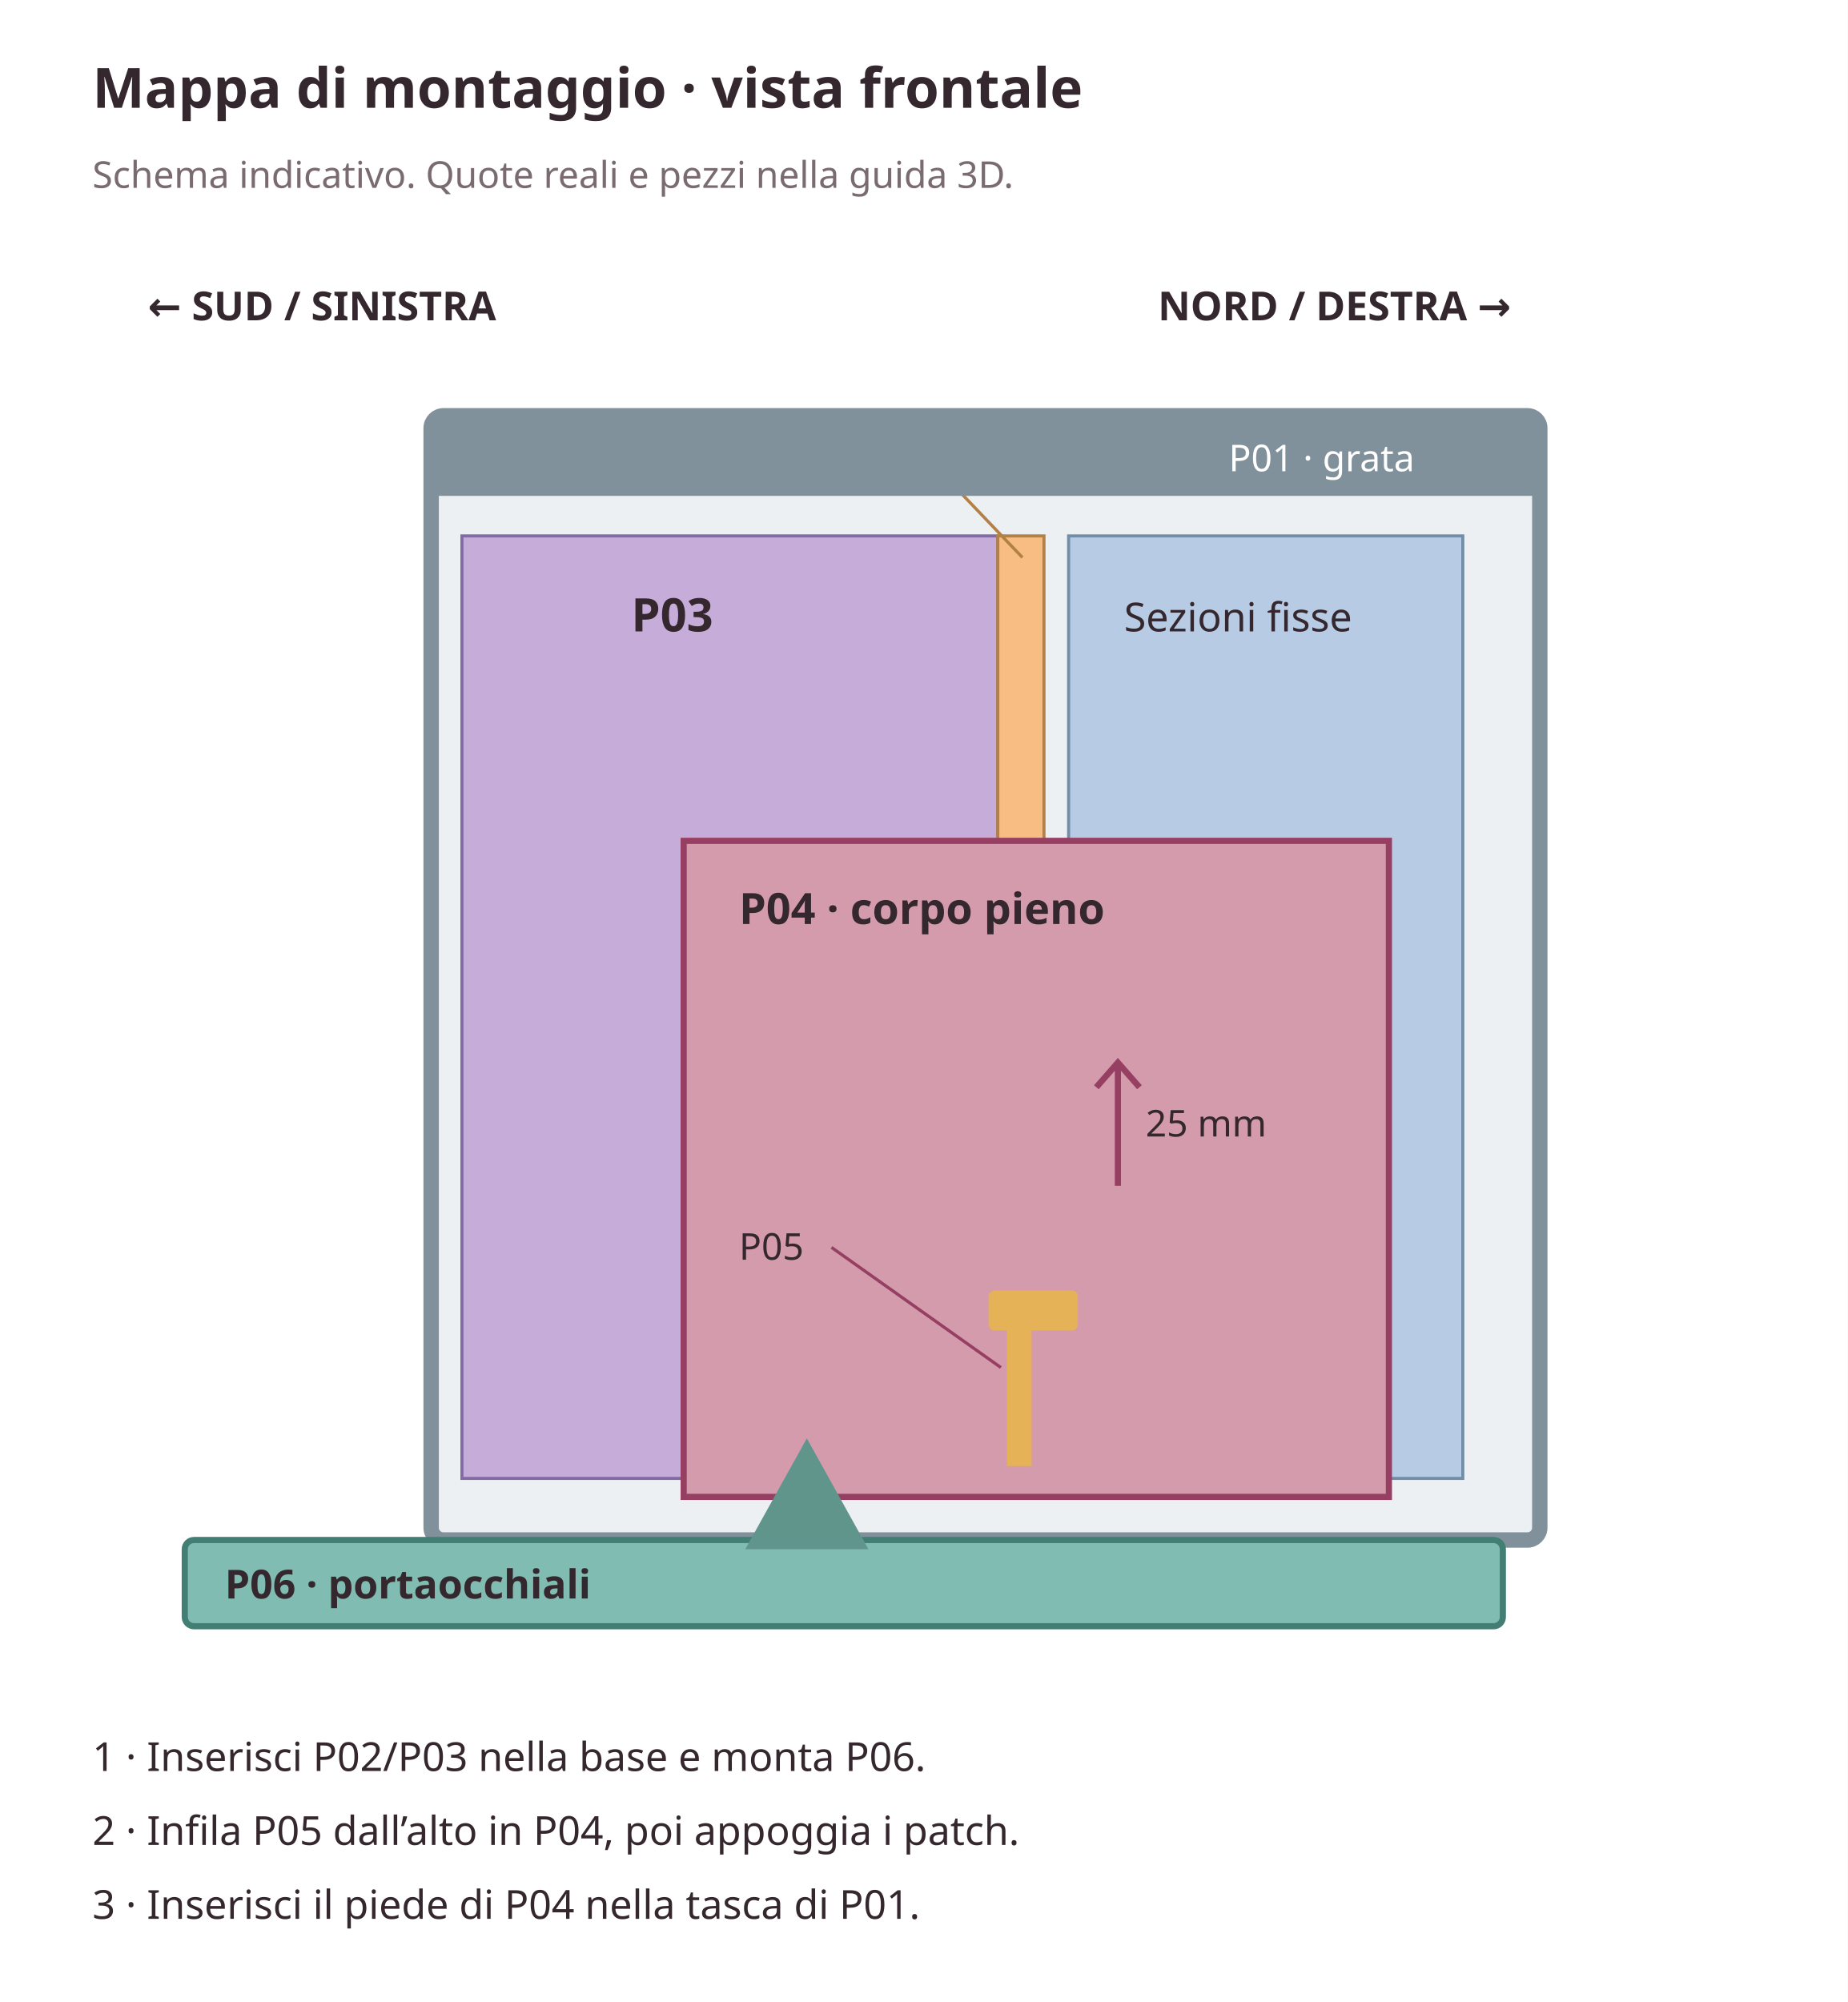
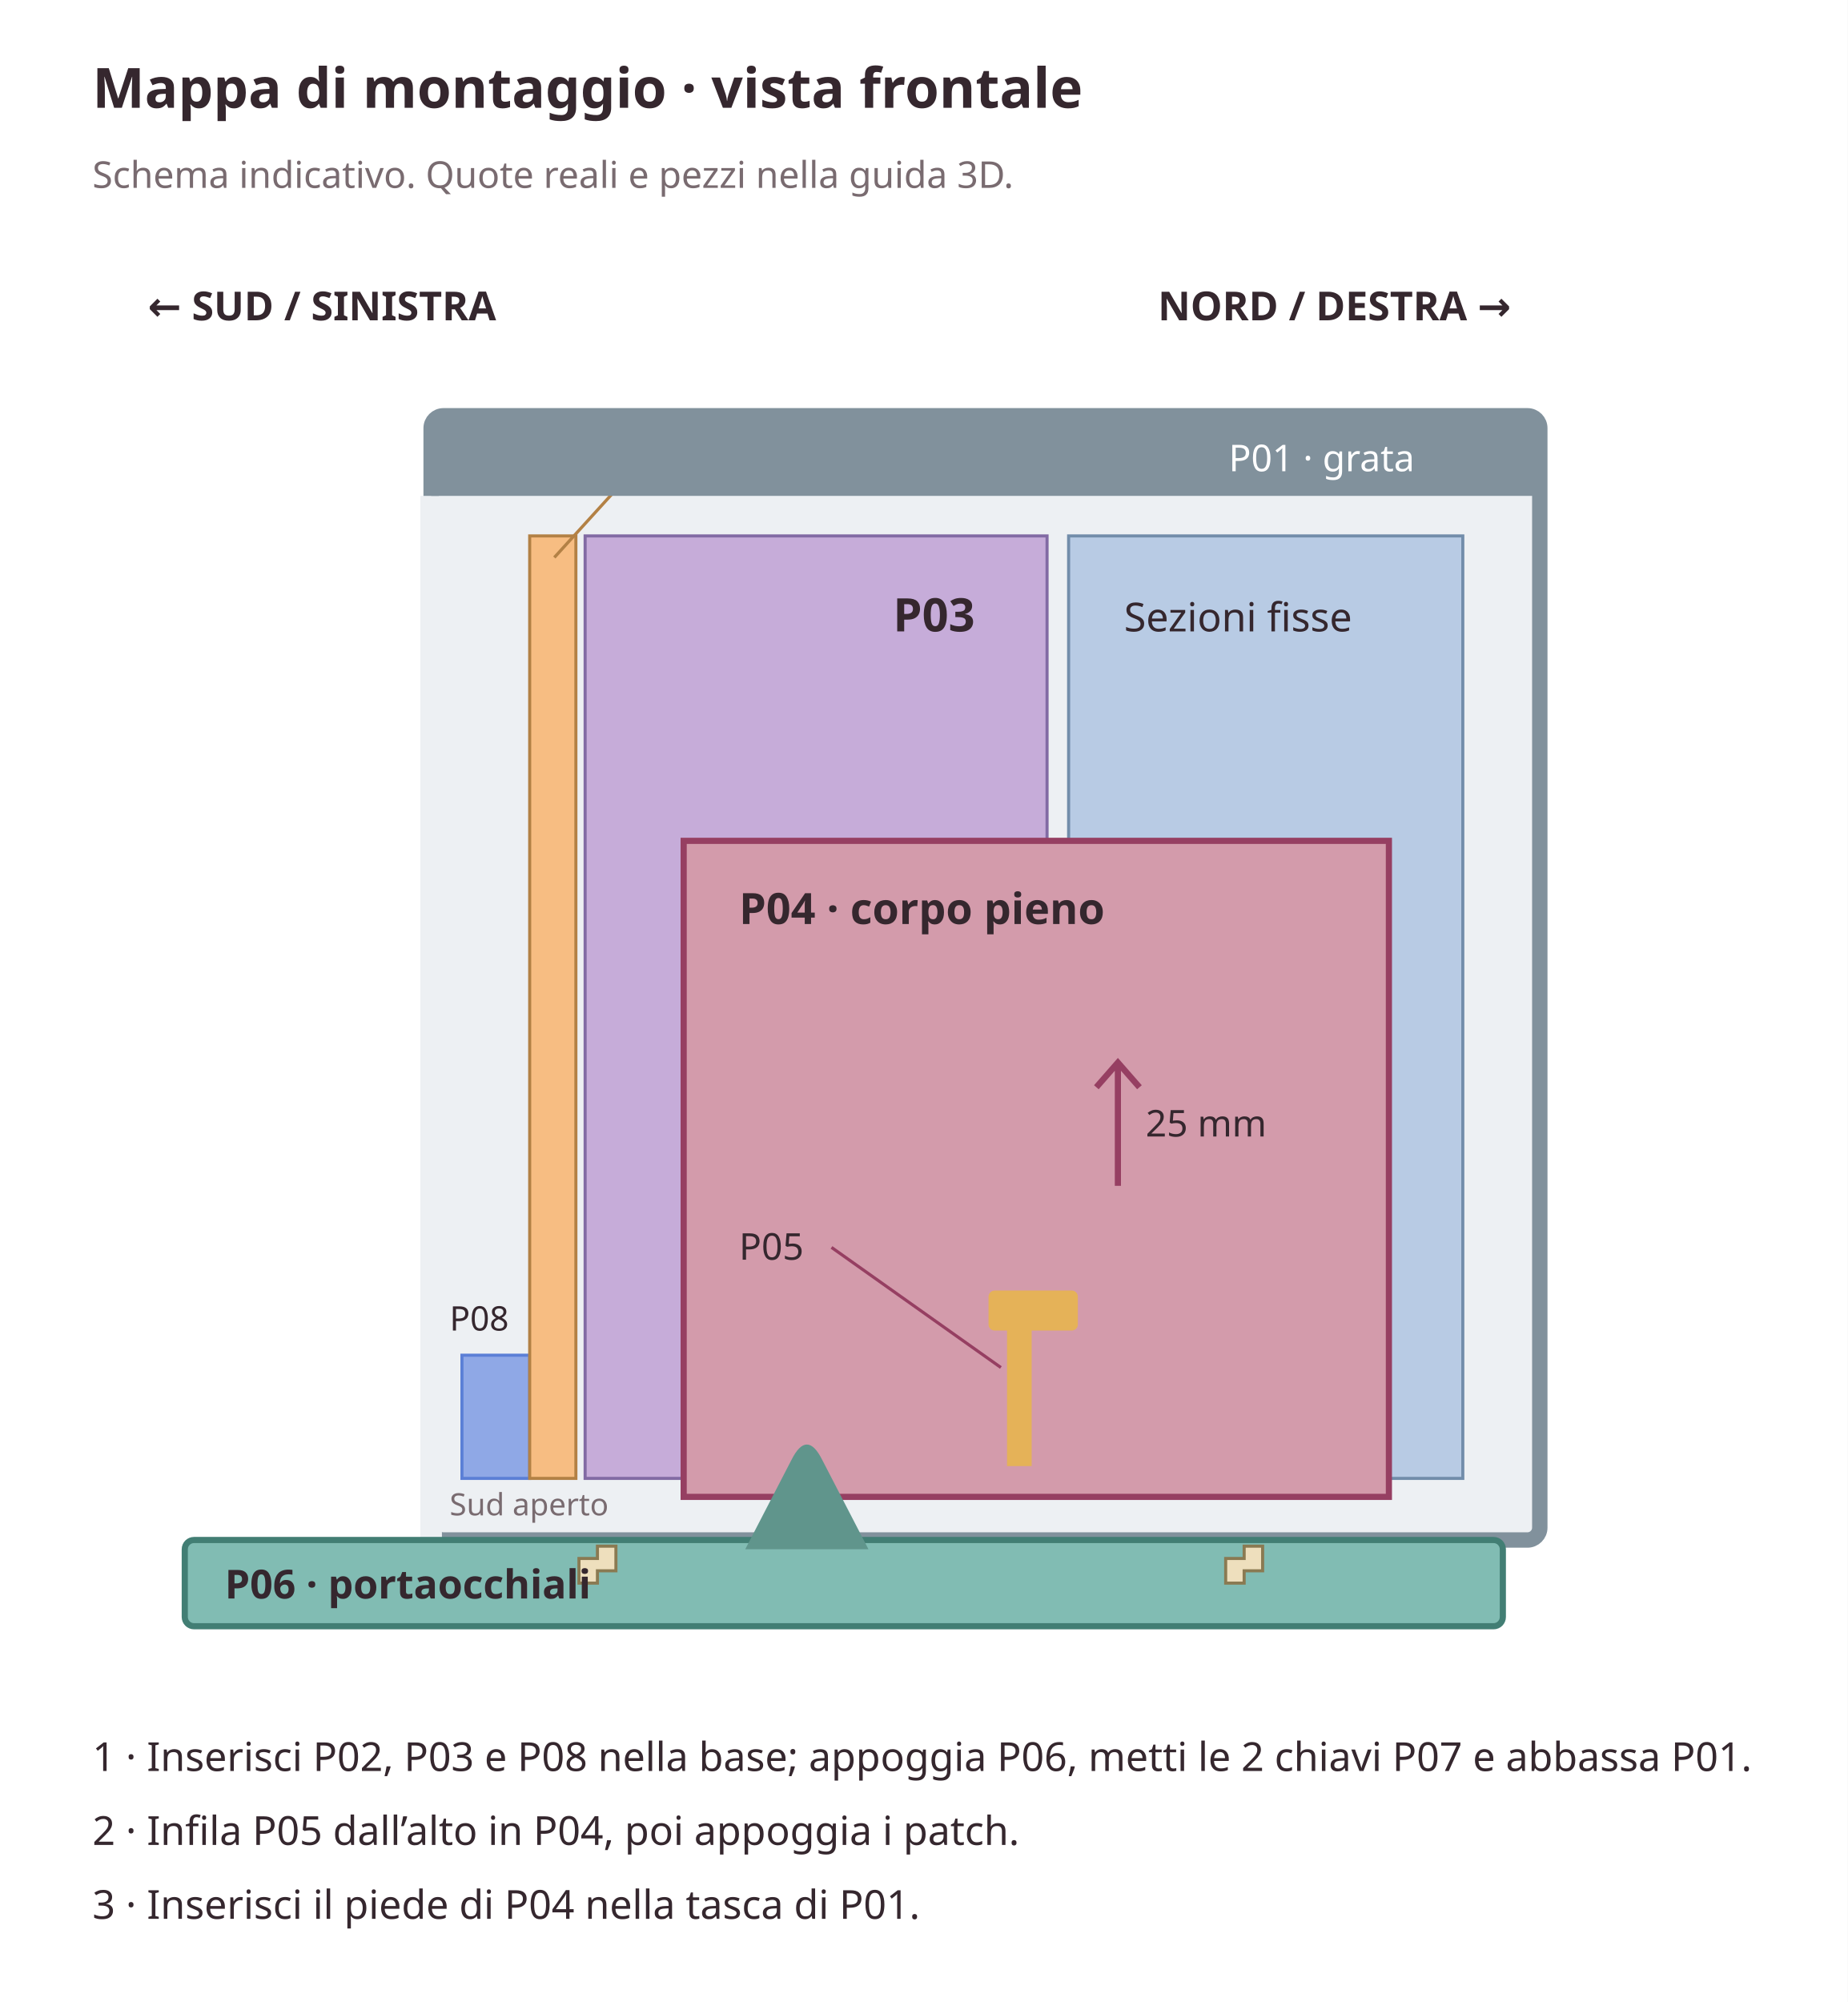
<svg xmlns="http://www.w3.org/2000/svg" viewBox="0 0 600 650">
  <rect width="600" height="650" fill="#fff" />
  <g font-family="system-ui,sans-serif" fill="#35272e">
    <text x="30" y="35" font-size="18" font-weight="700">Mappa di montaggio · vista frontale</text>
    <text x="30" y="61" font-size="12" fill="#796b70">Schema indicativo. Quote reali e pezzi nella guida 3D.</text>
    <text x="48" y="104" font-size="13" font-weight="700">← SUD / SINISTRA</text>
    <text x="376" y="104" font-size="13" font-weight="700">NORD / DESTRA →</text>
    <rect x="140" y="135" width="360" height="365" rx="4" fill="#edf0f3" stroke="#81919c" stroke-width="5" />
-     <rect x="150" y="174" width="174" height="306" fill="#c6acd9" stroke="#826ba4" />
-     <text x="205" y="205" font-size="15" font-weight="700">P03</text>
-     <rect x="324" y="174" width="15" height="306" fill="#f7bd82" stroke="#b38145" />
-     <path d="M332 181L311 159" stroke="#b38145" />
-     <text x="281" y="152" font-size="12">P02</text>
+     <path d="M140 161V500" stroke="#edf0f3" stroke-width="7" />
+     <text x="146" y="492" font-size="10" fill="#796b70">Sud aperto</text>
+     <rect x="150" y="440" width="22" height="40" fill="#8fa8e6" stroke="#5b7fd6" />
+     <text x="146" y="432" font-size="11">P08</text>
+     <rect x="172" y="174" width="15" height="306" fill="#f7bd82" stroke="#b38145" />
+     <path d="M180 181L200 159" stroke="#b38145" />
+     <text x="196" y="152" font-size="12">P02</text>
+     <rect x="190" y="174" width="150" height="306" fill="#c6acd9" stroke="#826ba4" />
+     <text x="290" y="205" font-size="15" font-weight="700">P03</text>
    <rect x="347" y="174" width="128" height="306" fill="#b8cbe4" stroke="#728daa" />
    <text x="365" y="205" font-size="13">Sezioni fisse</text>
    <rect x="140" y="137" width="360" height="24" fill="#81919c" />
    <text x="399" y="153" fill="#fff" font-size="12">P01 · grata</text>
    <rect x="222" y="273" width="229" height="213" fill="#d39bab" stroke="#963f62" stroke-width="2" />
    <text x="240" y="300" font-size="14" font-weight="700">P04 · corpo pieno</text>
    <path d="M331 476V427" stroke="#e5b258" stroke-width="8" />
    <rect x="321" y="419" width="29" height="13" rx="2" fill="#e5b258" />
    <path d="M363 385V345m-7 8l7-8 7 8" fill="none" stroke="#963f62" stroke-width="2" />
    <text x="372" y="369" font-size="12">25 mm</text>
    <text x="240" y="409" font-size="12">P05</text>
    <path d="M270 405L325 444" fill="none" stroke="#963f62" />
    <rect x="60" y="500" width="428" height="28" rx="3" fill="#81bcb3" stroke="#427e74" stroke-width="2" />
-     <path d="M242 503l20-36 20 36" fill="#60958c" />
+     <path d="M242 503L257 474Q262 464 267 474L282 503Z" fill="#60958c" />
+     <path d="M188 506h6v-4h6v8h-6v4h-6z M398 506h6v-4h6v8h-6v4h-6z" fill="#eedfbd" stroke="#8a7a52" />
    <text x="73" y="519" font-size="13" font-weight="700">P06 · portaocchiali</text>
-     <text x="30" y="575" font-size="13">1 · Inserisci P02/P03 nella base e monta P06.</text>
+     <text x="30" y="575" font-size="13">1 · Inserisci P02, P03 e P08 nella base; appoggia P06, metti le 2 chiavi P07 e abbassa P01.</text>
    <text x="30" y="599" font-size="13">2 · Infila P05 dall’alto in P04, poi appoggia i patch.</text>
    <text x="30" y="623" font-size="13">3 · Inserisci il piede di P04 nella tasca di P01.</text>
  </g>
</svg>
